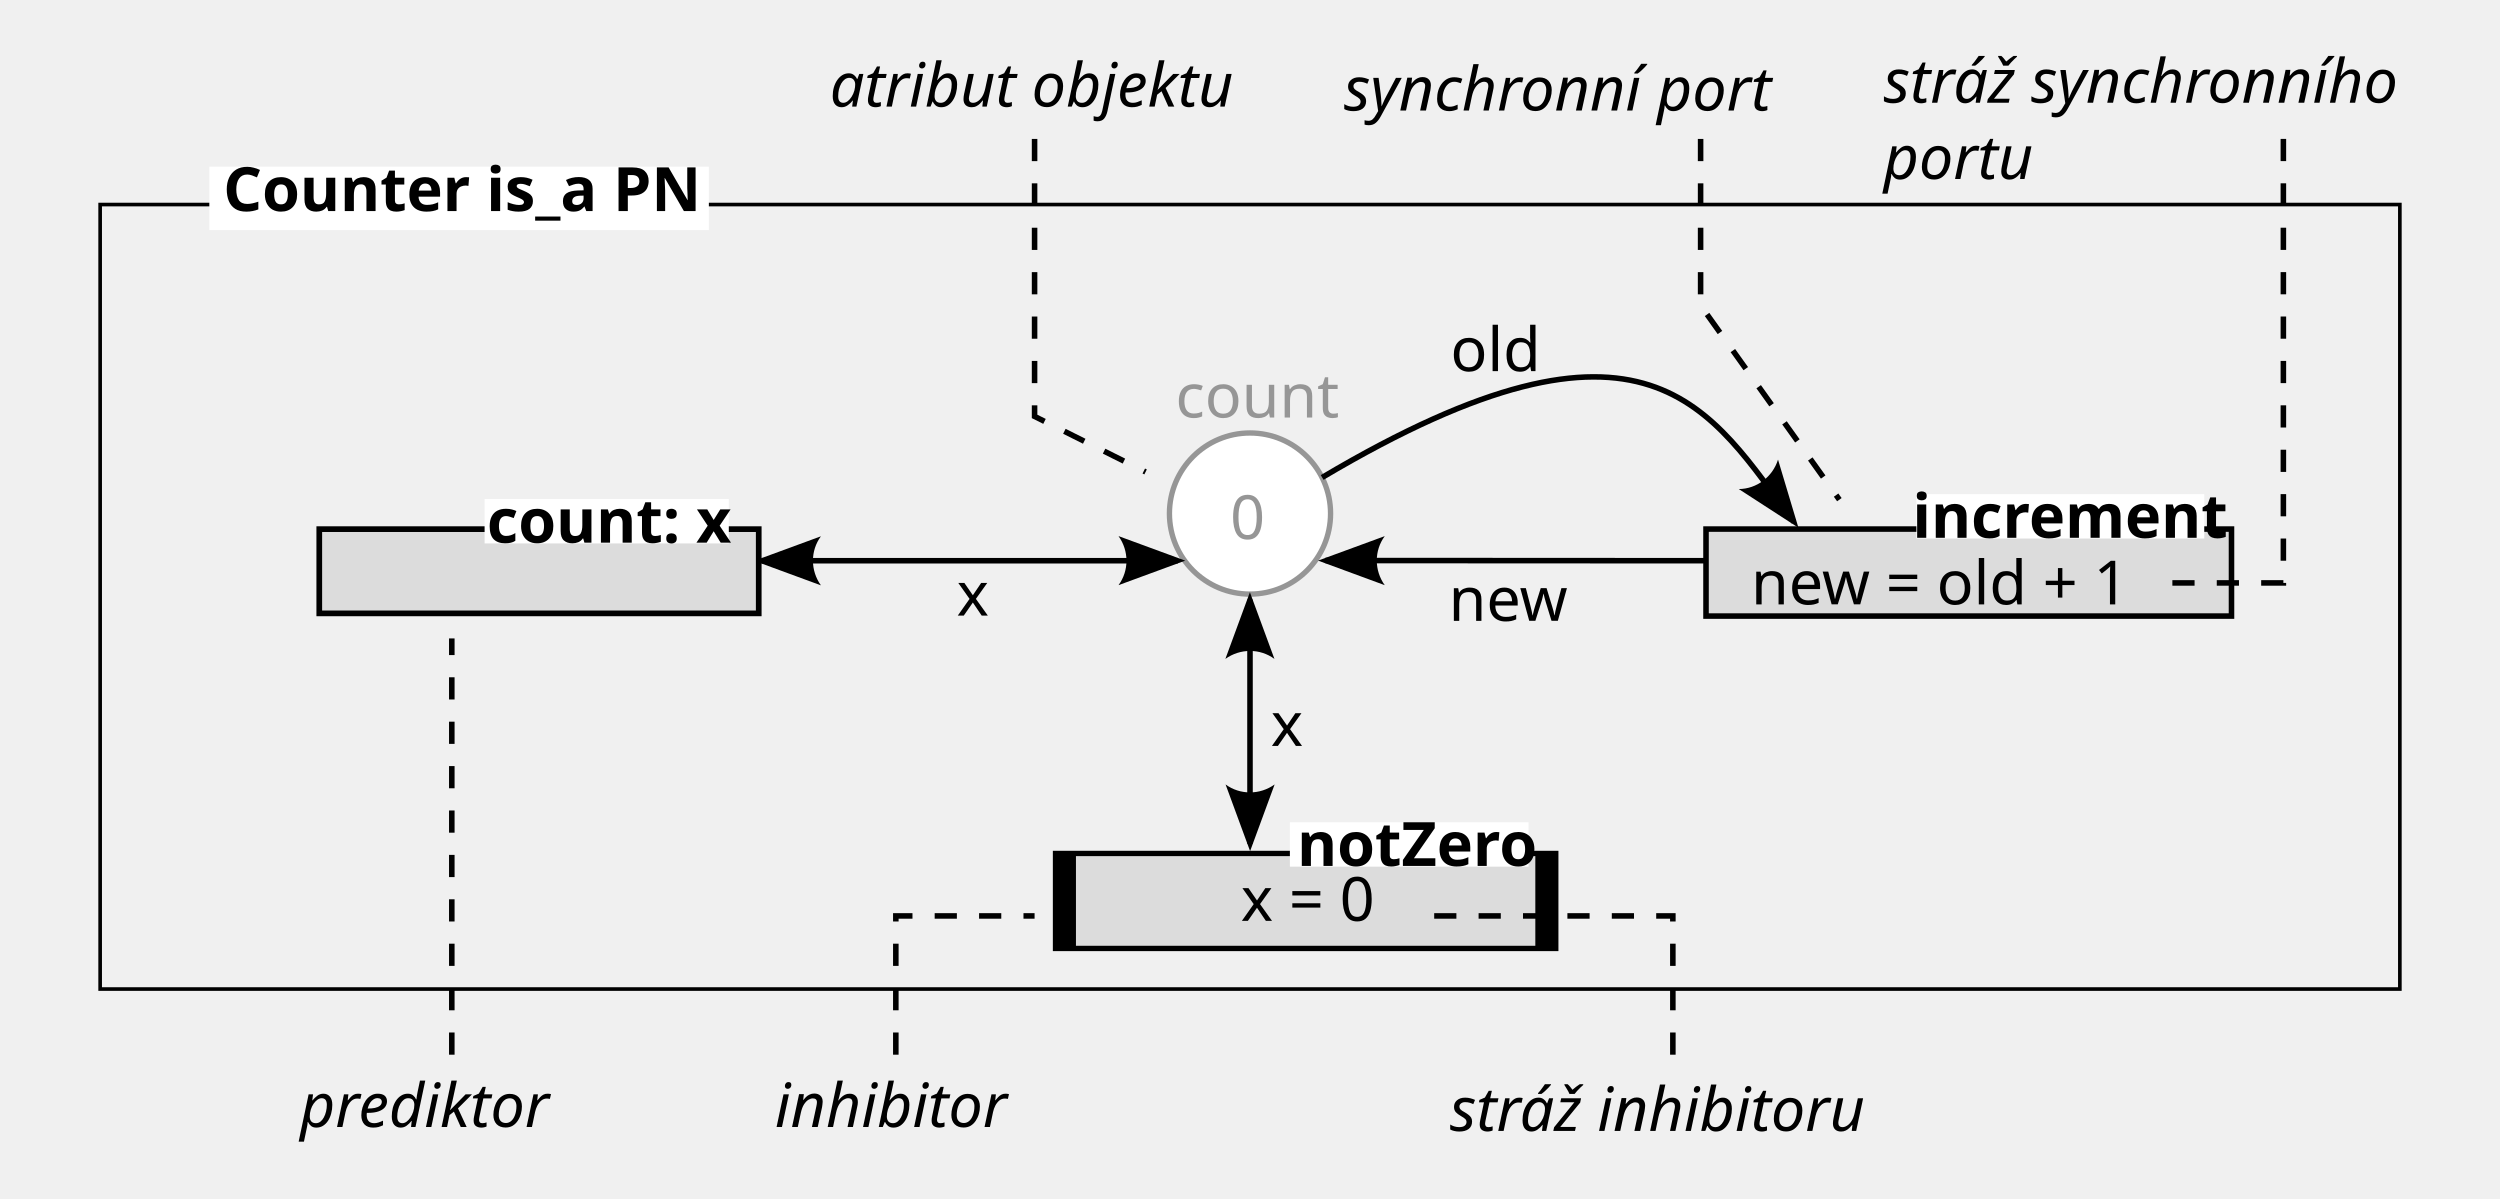
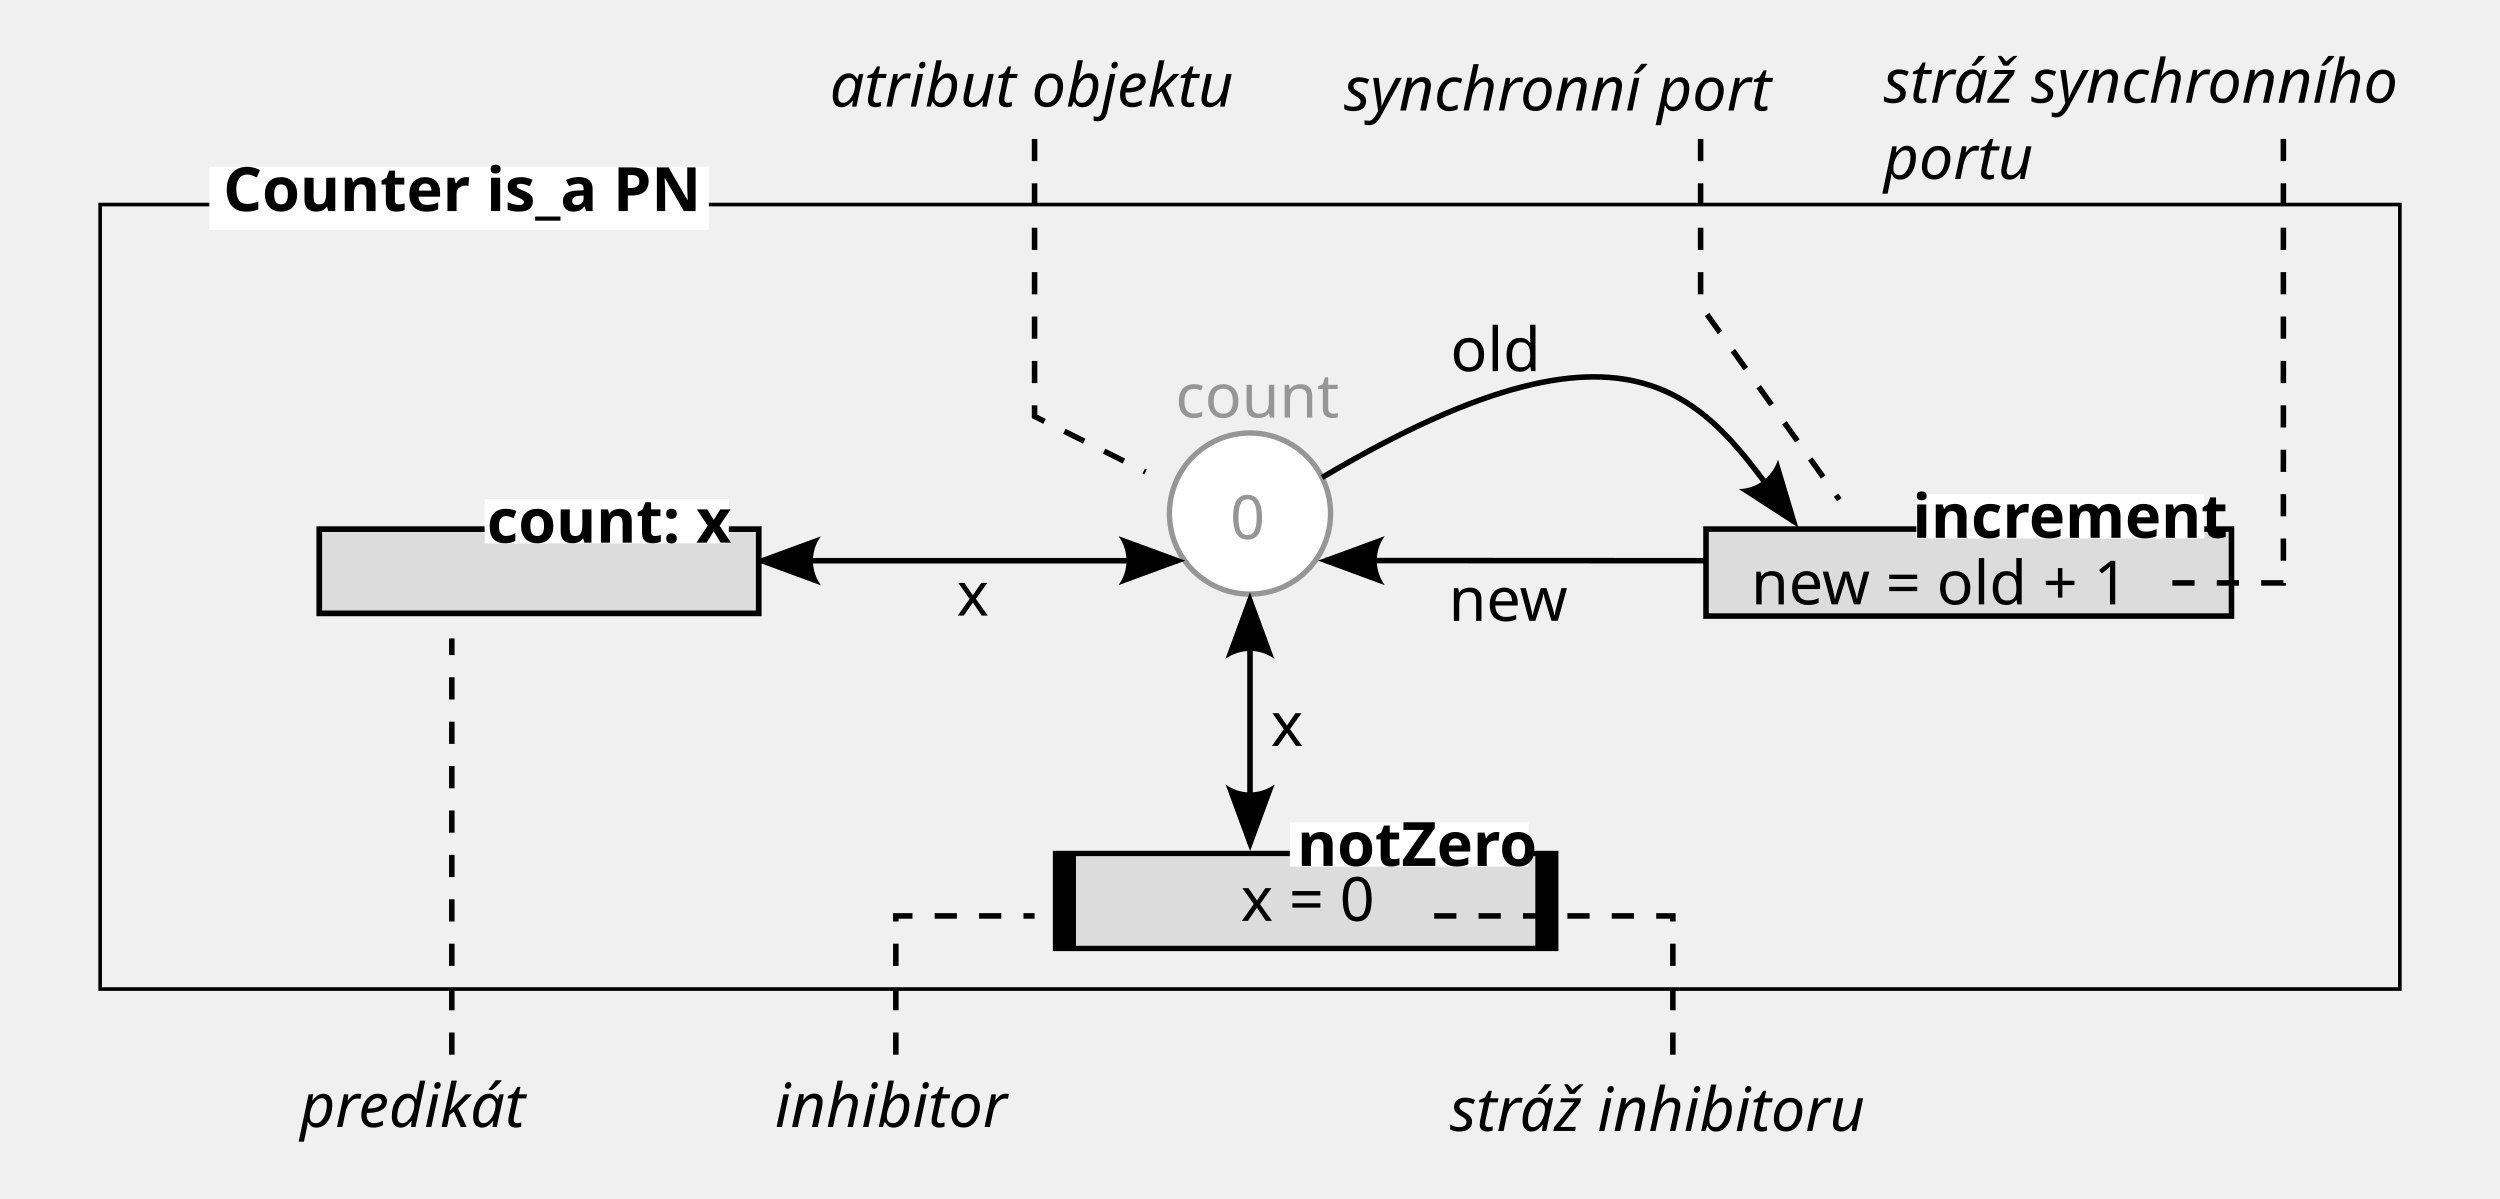
<svg xmlns="http://www.w3.org/2000/svg" width="450.433" height="215.875" id="svg2" version="1.1">
  <defs id="defs3">
    <marker orient="auto" refY="0" refX="0" id="Arrow2Lstart" style="overflow:visible">
      <path id="path3966" style="fill-rule:evenodd;stroke-width:0.625;stroke-linejoin:round" d="M 8.719,4.034 -2.207,0.016 8.719,-4.002 c -1.745,2.372 -1.735,5.617 -6e-7,8.035 z" transform="matrix(1.1,0,0,1.1,1.1,0)" />
    </marker>
    <marker orient="auto" refY="0" refX="0" id="Arrow2Lend" style="overflow:visible">
      <path id="path3967" style="fill-rule:evenodd;stroke-width:0.625;stroke-linejoin:round" d="M 8.719,4.034 -2.207,0.016 8.719,-4.002 c -1.745,2.372 -1.735,5.617 -6e-7,8.035 z" transform="matrix(-1.1,0,0,-1.1,-1.1,0)" />
    </marker>
    <marker orient="auto" refY="0" refX="0" id="Arrow2Lend-1" style="overflow:visible">
      <path id="path3967-7" style="fill-rule:evenodd;stroke-width:0.625;stroke-linejoin:round" d="M 8.719,4.034 -2.207,0.016 8.719,-4.002 c -1.745,2.372 -1.735,5.617 -6e-7,8.035 z" transform="matrix(-1.1,0,0,-1.1,-1.1,0)" />
    </marker>
    <marker orient="auto" refY="0" refX="0" id="marker3043" style="overflow:visible">
      <path id="path3045" style="fill-rule:evenodd;stroke-width:0.625;stroke-linejoin:round" d="M 8.719,4.034 -2.207,0.016 8.719,-4.002 c -1.745,2.372 -1.735,5.617 -6e-7,8.035 z" transform="matrix(-1.1,0,0,-1.1,-1.1,0)" />
    </marker>
  </defs>
  <g id="layer1" transform="translate(-83.59716,1017.665)">
    <g id="g3758" />
    <g id="g3768">
      <rect style="fill:none;stroke:#000000;stroke-width:0.654;stroke-miterlimit:4;stroke-opacity:1;stroke-dasharray:none;stroke-dashoffset:0" id="rect2986" width="414.346" height="141.346" x="101.641" y="-980.811" />
      <rect style="fill:#ffffff;fill-opacity:1;stroke:none" id="rect3756" width="90" height="11.429" x="121.314" y="-987.638" />
      <text id="text3762" y="-979.638" x="123.814" style="font-size:11px;font-style:normal;font-weight:bold;line-height:125%;letter-spacing:0px;word-spacing:0px;fill:#000000;fill-opacity:1;fill-rule:nonzero;stroke:none;font-family:Sans;-inkscape-font-specification:Sans Bold" xml:space="preserve">
        <tspan y="-979.638" x="123.814" id="tspan3764">Counter is_a PN</tspan>
      </text>
      <g id="g4577" transform="translate(3.813689,-432.5001)">
        <g transform="translate(-24.35964,-5.672498)" id="g4568">
          <text xml:space="preserve" style="font-size:11px;font-style:normal;font-weight:normal;line-height:125%;letter-spacing:0px;word-spacing:0px;fill:#969696;fill-opacity:1;stroke:none;font-family:Sans" x="315.93" y="-504.268" id="text3782">
            <tspan id="tspan3784" x="315.93" y="-504.268">count</tspan>
          </text>
          <path style="fill:#ffffff;fill-opacity:1;stroke:#969696;stroke-opacity:1" id="path3776" d="m 55.5,56.008 c 0,8.284 -6.716,15 -15,15 -8.284,0 -15,-6.716 -15,-15 0,-8.284 6.716,-15 15,-15 8.284,0 15,6.716 15,15 z" transform="matrix(0.9677419,0,0,0.9677419,290.1661,-541.1668)" />
        </g>
        <text id="text4573" y="-488.045" x="301.426" style="font-size:13px;font-style:normal;font-weight:normal;line-height:125%;letter-spacing:0px;word-spacing:0px;fill:#969696;fill-opacity:1;stroke:none;font-family:Sans" xml:space="preserve">
          <tspan y="-488.045" x="301.426" id="tspan4575" style="font-size:11px;fill:#969696;fill-opacity:1">0</tspan>
        </text>
      </g>
      <text xml:space="preserve" style="font-size:13px;font-style:normal;font-weight:normal;line-height:125%;letter-spacing:0px;word-spacing:0px;fill:#000000;fill-opacity:1;stroke:none;font-family:Sans" x="255.957" y="-906.744" id="text6417">
        <tspan id="tspan6419" x="255.957" y="-906.744" style="font-size:11px">x</tspan>
      </text>
      <text xml:space="preserve" style="font-size:13px;font-style:normal;font-weight:normal;line-height:125%;letter-spacing:0px;word-spacing:0px;fill:#000000;fill-opacity:1;stroke:none;font-family:Sans" x="100.5" y="137.268" id="text6425" transform="translate(32.28346,-594.776)">
        <tspan id="tspan6427" x="100.5" y="137.268" />
      </text>
      <rect style="fill:#dcdcdc;fill-opacity:1;stroke:#000000;stroke-width:1;stroke-miterlimit:4;stroke-opacity:1;stroke-dasharray:none;stroke-dashoffset:0" id="rect2995-4" width="94.678" height="15.677" x="390.975" y="-922.342" />
      <g id="g5693" transform="translate(-13.11721,-28.99853)">
        <g id="g5698" transform="translate(2,5.999937)">
          <g id="g5754">
            <rect y="-905.638" x="440" height="8" width="51.862" id="rect3756-1-0" style="fill:#ffffff;fill-opacity:1;stroke:none" />
            <text xml:space="preserve" style="font-size:11px;font-style:normal;font-weight:bold;line-height:125%;letter-spacing:0px;word-spacing:0px;fill:#000000;fill-opacity:1;stroke:none;font-family:Sans;-inkscape-font-specification:Sans Bold" x="439.275" y="-897.767" id="text3762-7-9">
              <tspan id="tspan3764-4-4" x="439.275" y="-897.767">increment</tspan>
            </text>
          </g>
        </g>
      </g>
      <g id="g3868-5" transform="matrix(0.8536933,0,0,1.004144,278.9021,-482.8228)">
        <text id="text3829-7" y="-400.573" x="171.912" style="font-size:13px;font-style:normal;font-weight:normal;line-height:125%;letter-spacing:0px;word-spacing:0px;fill:#000000;fill-opacity:1;stroke:none;font-family:Sans" xml:space="preserve">
          <tspan y="-400.573" x="171.912" id="tspan3831-1" />
        </text>
      </g>
      <g id="g3806-8-1-4" transform="matrix(1.502347,0,0,1.502347,40.89387,-78.05137)">
        <g id="g3915-2" transform="translate(-6.656261,-12.95069)" />
      </g>
      <path style="fill:none;stroke:#000000;stroke-width:1px;stroke-linecap:butt;stroke-linejoin:miter;stroke-opacity:1;marker-start:url(#Arrow2Lstart)" d="m 322.402,-916.675 68.412,0.037" id="path3156" />
      <path style="fill:none;stroke:#000000;stroke-width:1px;stroke-linecap:butt;stroke-linejoin:miter;stroke-opacity:1;marker-end:url(#marker3043)" d="m 321.814,-931.638 c 59,-35 70,-12 85,8" id="path4394" />
      <text id="text4573-9" y="-905.797" x="344.604" style="font-size:13px;font-style:normal;font-weight:normal;line-height:125%;letter-spacing:0px;word-spacing:0px;fill:#000000;fill-opacity:1;stroke:none;font-family:Sans" xml:space="preserve">
        <tspan y="-905.797" x="344.604" id="tspan4575-2" style="font-size:11px">new</tspan>
      </text>
      <text id="text4573-9-7" y="-950.797" x="344.928" style="font-size:13px;font-style:normal;font-weight:normal;line-height:125%;letter-spacing:0px;word-spacing:0px;fill:#000000;fill-opacity:1;stroke:none;font-family:Sans" xml:space="preserve">
        <tspan y="-950.797" x="344.928" id="tspan4575-2-9" style="font-size:11px">old</tspan>
      </text>
      <path style="fill:none;stroke:#000000;stroke-width:1px;stroke-linecap:butt;stroke-linejoin:miter;stroke-opacity:1;marker-start:url(#Arrow2Lstart);marker-end:url(#marker3043)" d="m 220.814,-916.638 75,0" id="path4656" />
      <g id="g3868-5-5" transform="matrix(5.120165,0,0,1.182219,-596.3915,-376.9653)" style="fill:#dcdcdc;fill-opacity:1;stroke:#000000;stroke-width:0.813;stroke-miterlimit:4;stroke-opacity:1;stroke-dasharray:none">
        <rect y="-411.877" x="170.261" height="14.477" width="16.978" id="rect3780-1-4" style="fill:#dcdcdc;fill-opacity:1;stroke:#000000;stroke-width:0.813;stroke-miterlimit:4;stroke-opacity:1;stroke-dasharray:none;stroke-dashoffset:0" />
        <text id="text3829-7-3" y="-400.573" x="171.912" style="font-size:13px;font-style:normal;font-weight:normal;line-height:125%;letter-spacing:0px;word-spacing:0px;fill:#dcdcdc;fill-opacity:1;stroke:#000000;stroke-width:0.813;stroke-miterlimit:4;stroke-opacity:1;stroke-dasharray:none;font-family:Sans" xml:space="preserve">
          <tspan y="-400.573" x="171.912" id="tspan3831-1-1" />
        </text>
      </g>
      <text xml:space="preserve" style="font-size:11px;font-style:normal;font-weight:normal;line-height:125%;letter-spacing:0px;word-spacing:0px;fill:#000000;fill-opacity:1;stroke:none;font-family:Sans" x="307.151" y="-851.752" id="text3782-2">
        <tspan id="tspan3784-3" x="307.151" y="-851.752">x = 0</tspan>
      </text>
      <path style="fill:none;stroke:#000000;stroke-width:1px;stroke-linecap:butt;stroke-linejoin:miter;stroke-opacity:1;marker-start:url(#Arrow2Lstart);marker-end:url(#marker3043)" d="m 308.814,-909.638 0,44" id="path5105" />
      <text id="text4573-9-7-1" y="-883.267" x="312.564" style="font-size:13px;font-style:normal;font-weight:normal;line-height:125%;letter-spacing:0px;word-spacing:0px;fill:#000000;fill-opacity:1;stroke:none;font-family:Sans" xml:space="preserve">
        <tspan y="-883.267" x="312.564" id="tspan4575-2-9-1" style="font-size:11px">x</tspan>
      </text>
      <flowRoot xml:space="preserve" id="flowRoot5504" style="font-size:13px;font-style:normal;font-weight:normal;line-height:125%;letter-spacing:0px;word-spacing:0px;fill:#000000;fill-opacity:1;stroke:none;font-family:Sans">
        <flowRegion id="flowRegion5506">
          <rect id="rect5508" width="484.368" height="303.349" x="38.184" y="32.667" />
        </flowRegion>
        <flowPara id="flowPara5510" />
      </flowRoot>
      <rect style="fill:#dcdcdc;fill-opacity:1;stroke:#000000;stroke-width:1.026;stroke-miterlimit:4;stroke-opacity:1;stroke-dasharray:none;stroke-dashoffset:0" id="rect2995-4-0" width="79.178" height="15.177" x="141.122" y="-922.328" />
      <g id="g6492" transform="translate(25.90863,-22.11611)">
        <rect y="-905.638" x="145" height="8" width="44" id="rect3756-1-0-2" style="fill:#ffffff;fill-opacity:1;stroke:none" />
        <text xml:space="preserve" style="font-size:11px;font-style:normal;font-weight:bold;line-height:125%;letter-spacing:0px;word-spacing:0px;fill:#000000;fill-opacity:1;stroke:none;font-family:Sans;-inkscape-font-specification:Sans Bold" x="145.416" y="-897.767" id="text3762-7-9-8">
          <tspan id="tspan3764-4-4-6" x="145.416" y="-897.767">count: x</tspan>
        </text>
      </g>
      <text xml:space="preserve" style="font-size:11px;font-style:normal;font-weight:normal;line-height:125%;letter-spacing:0px;word-spacing:0px;fill:#000000;fill-opacity:1;stroke:none;font-family:Sans;-inkscape-font-specification:Sans" x="399.089" y="-908.767" id="text5759">
        <tspan id="tspan5761" x="399.089" y="-908.767">new = old + 1</tspan>
      </text>
      <g id="g6492-0" transform="translate(171.8744,36.11873)">
        <rect y="-905.638" x="144.126" height="8" width="43" id="rect3756-1-0-2-2" style="fill:#ffffff;fill-opacity:1;stroke:none" />
        <text xml:space="preserve" style="font-size:11px;font-style:normal;font-weight:bold;line-height:125%;letter-spacing:0px;word-spacing:0px;fill:#000000;fill-opacity:1;stroke:none;font-family:Sans;-inkscape-font-specification:Sans Bold" x="145.416" y="-897.767" id="text3762-7-9-8-4">
          <tspan id="tspan3764-4-4-6-8" x="145.416" y="-897.767">notZero</tspan>
        </text>
      </g>
      <text xml:space="preserve" style="font-size:11px;font-style:oblique;font-weight:normal;line-height:125%;letter-spacing:0px;word-spacing:0px;fill:#000000;fill-opacity:1;stroke:none;font-family:Sans;-inkscape-font-specification:Sans Oblique" x="223.202" y="-814.607" id="text6720">
        <tspan id="tspan6722" x="223.202" y="-814.607">inhibitor</tspan>
      </text>
      <text xml:space="preserve" style="font-size:11px;font-style:oblique;font-weight:normal;line-height:125%;letter-spacing:0px;word-spacing:0px;fill:#000000;fill-opacity:1;stroke:none;font-family:Sans;-inkscape-font-specification:Sans Oblique" x="344.825" y="-813.899" id="text6724">
        <tspan id="tspan6726" x="344.825" y="-813.899">stráž inhibitoru</tspan>
      </text>
      <text xml:space="preserve" style="font-size:11px;font-style:oblique;font-weight:normal;line-height:125%;letter-spacing:0px;word-spacing:0px;fill:#000000;fill-opacity:1;stroke:none;font-family:Sans;-inkscape-font-specification:Sans Oblique" x="325.733" y="-997.747" id="text6728">
        <tspan id="tspan6730" x="325.733" y="-997.747">synchronní port</tspan>
      </text>
      <text xml:space="preserve" style="font-size:11px;font-style:oblique;font-weight:normal;line-height:125%;letter-spacing:0px;word-spacing:0px;fill:#000000;fill-opacity:1;stroke:none;font-family:Sans;-inkscape-font-specification:Sans Oblique" x="422.97" y="-999.161" id="text6732">
        <tspan x="422.97" y="-999.161" id="tspan6736">stráž synchronního</tspan>
        <tspan x="422.97" y="-985.411" id="tspan6748">portu</tspan>
      </text>
      <text xml:space="preserve" style="font-size:11px;font-style:oblique;font-weight:normal;line-height:125%;letter-spacing:0px;word-spacing:0px;fill:#000000;fill-opacity:1;stroke:none;font-family:Sans;-inkscape-font-specification:Sans Oblique" x="233.102" y="-998.454" id="text6738">
        <tspan id="tspan6740" x="233.102" y="-998.454">atribut objektu</tspan>
      </text>
      <text xml:space="preserve" style="font-size:11px;font-style:oblique;font-weight:normal;line-height:125%;letter-spacing:0px;word-spacing:0px;fill:#000000;fill-opacity:1;stroke:none;font-family:Sans;-inkscape-font-specification:Sans Oblique" x="137.642" y="-814.607" id="text6742">
-         <tspan id="tspan6744" x="137.642" y="-814.607">prediktor</tspan>
+         <tspan id="tspan6744" x="137.642" y="-814.607">predikát</tspan>
      </text>
      <path style="fill:none;stroke:#000000;stroke-width:1;stroke-linecap:butt;stroke-linejoin:miter;stroke-miterlimit:4;stroke-opacity:1;stroke-dasharray:4, 4;stroke-dashoffset:0" d="m 237.717,83.031 0,50 20,10" id="path6750" transform="translate(32.28346,-1075.669)" />
      <path style="fill:none;stroke:#000000;stroke-width:1;stroke-linecap:butt;stroke-linejoin:miter;stroke-miterlimit:4;stroke-opacity:1;stroke-dasharray:4, 4;stroke-dashoffset:0" d="m 357.717,83.031 0,30 25,35" id="path6752" transform="translate(32.28346,-1075.669)" />
      <path style="fill:none;stroke:#000000;stroke-width:1;stroke-linecap:butt;stroke-linejoin:miter;stroke-miterlimit:4;stroke-opacity:1;stroke-dasharray:4, 4;stroke-dashoffset:0" d="m 462.717,83.031 0,80 -20,0" id="path6754" transform="translate(32.28346,-1075.669)" />
      <path style="fill:none;stroke:#000000;stroke-width:1;stroke-linecap:butt;stroke-linejoin:miter;stroke-miterlimit:4;stroke-opacity:1;stroke-dasharray:4, 4;stroke-dashoffset:0" d="m 352.717,248.031 0,-25 -45,-3e-5" id="path6756" transform="translate(32.28346,-1075.669)" />
      <path style="fill:none;stroke:#000000;stroke-width:1;stroke-linecap:butt;stroke-linejoin:miter;stroke-miterlimit:4;stroke-opacity:1;stroke-dasharray:4, 4;stroke-dashoffset:0" d="m 212.717,248.031 0,-25 25,0" id="path6758" transform="translate(32.28346,-1075.669)" />
      <path style="fill:none;stroke:#000000;stroke-width:1;stroke-linecap:butt;stroke-linejoin:miter;stroke-miterlimit:4;stroke-opacity:1;stroke-dasharray:4, 4;stroke-dashoffset:0" d="m 132.717,248.031 0,-75" id="path6760" transform="translate(32.28346,-1075.669)" />
    </g>
  </g>
</svg>
